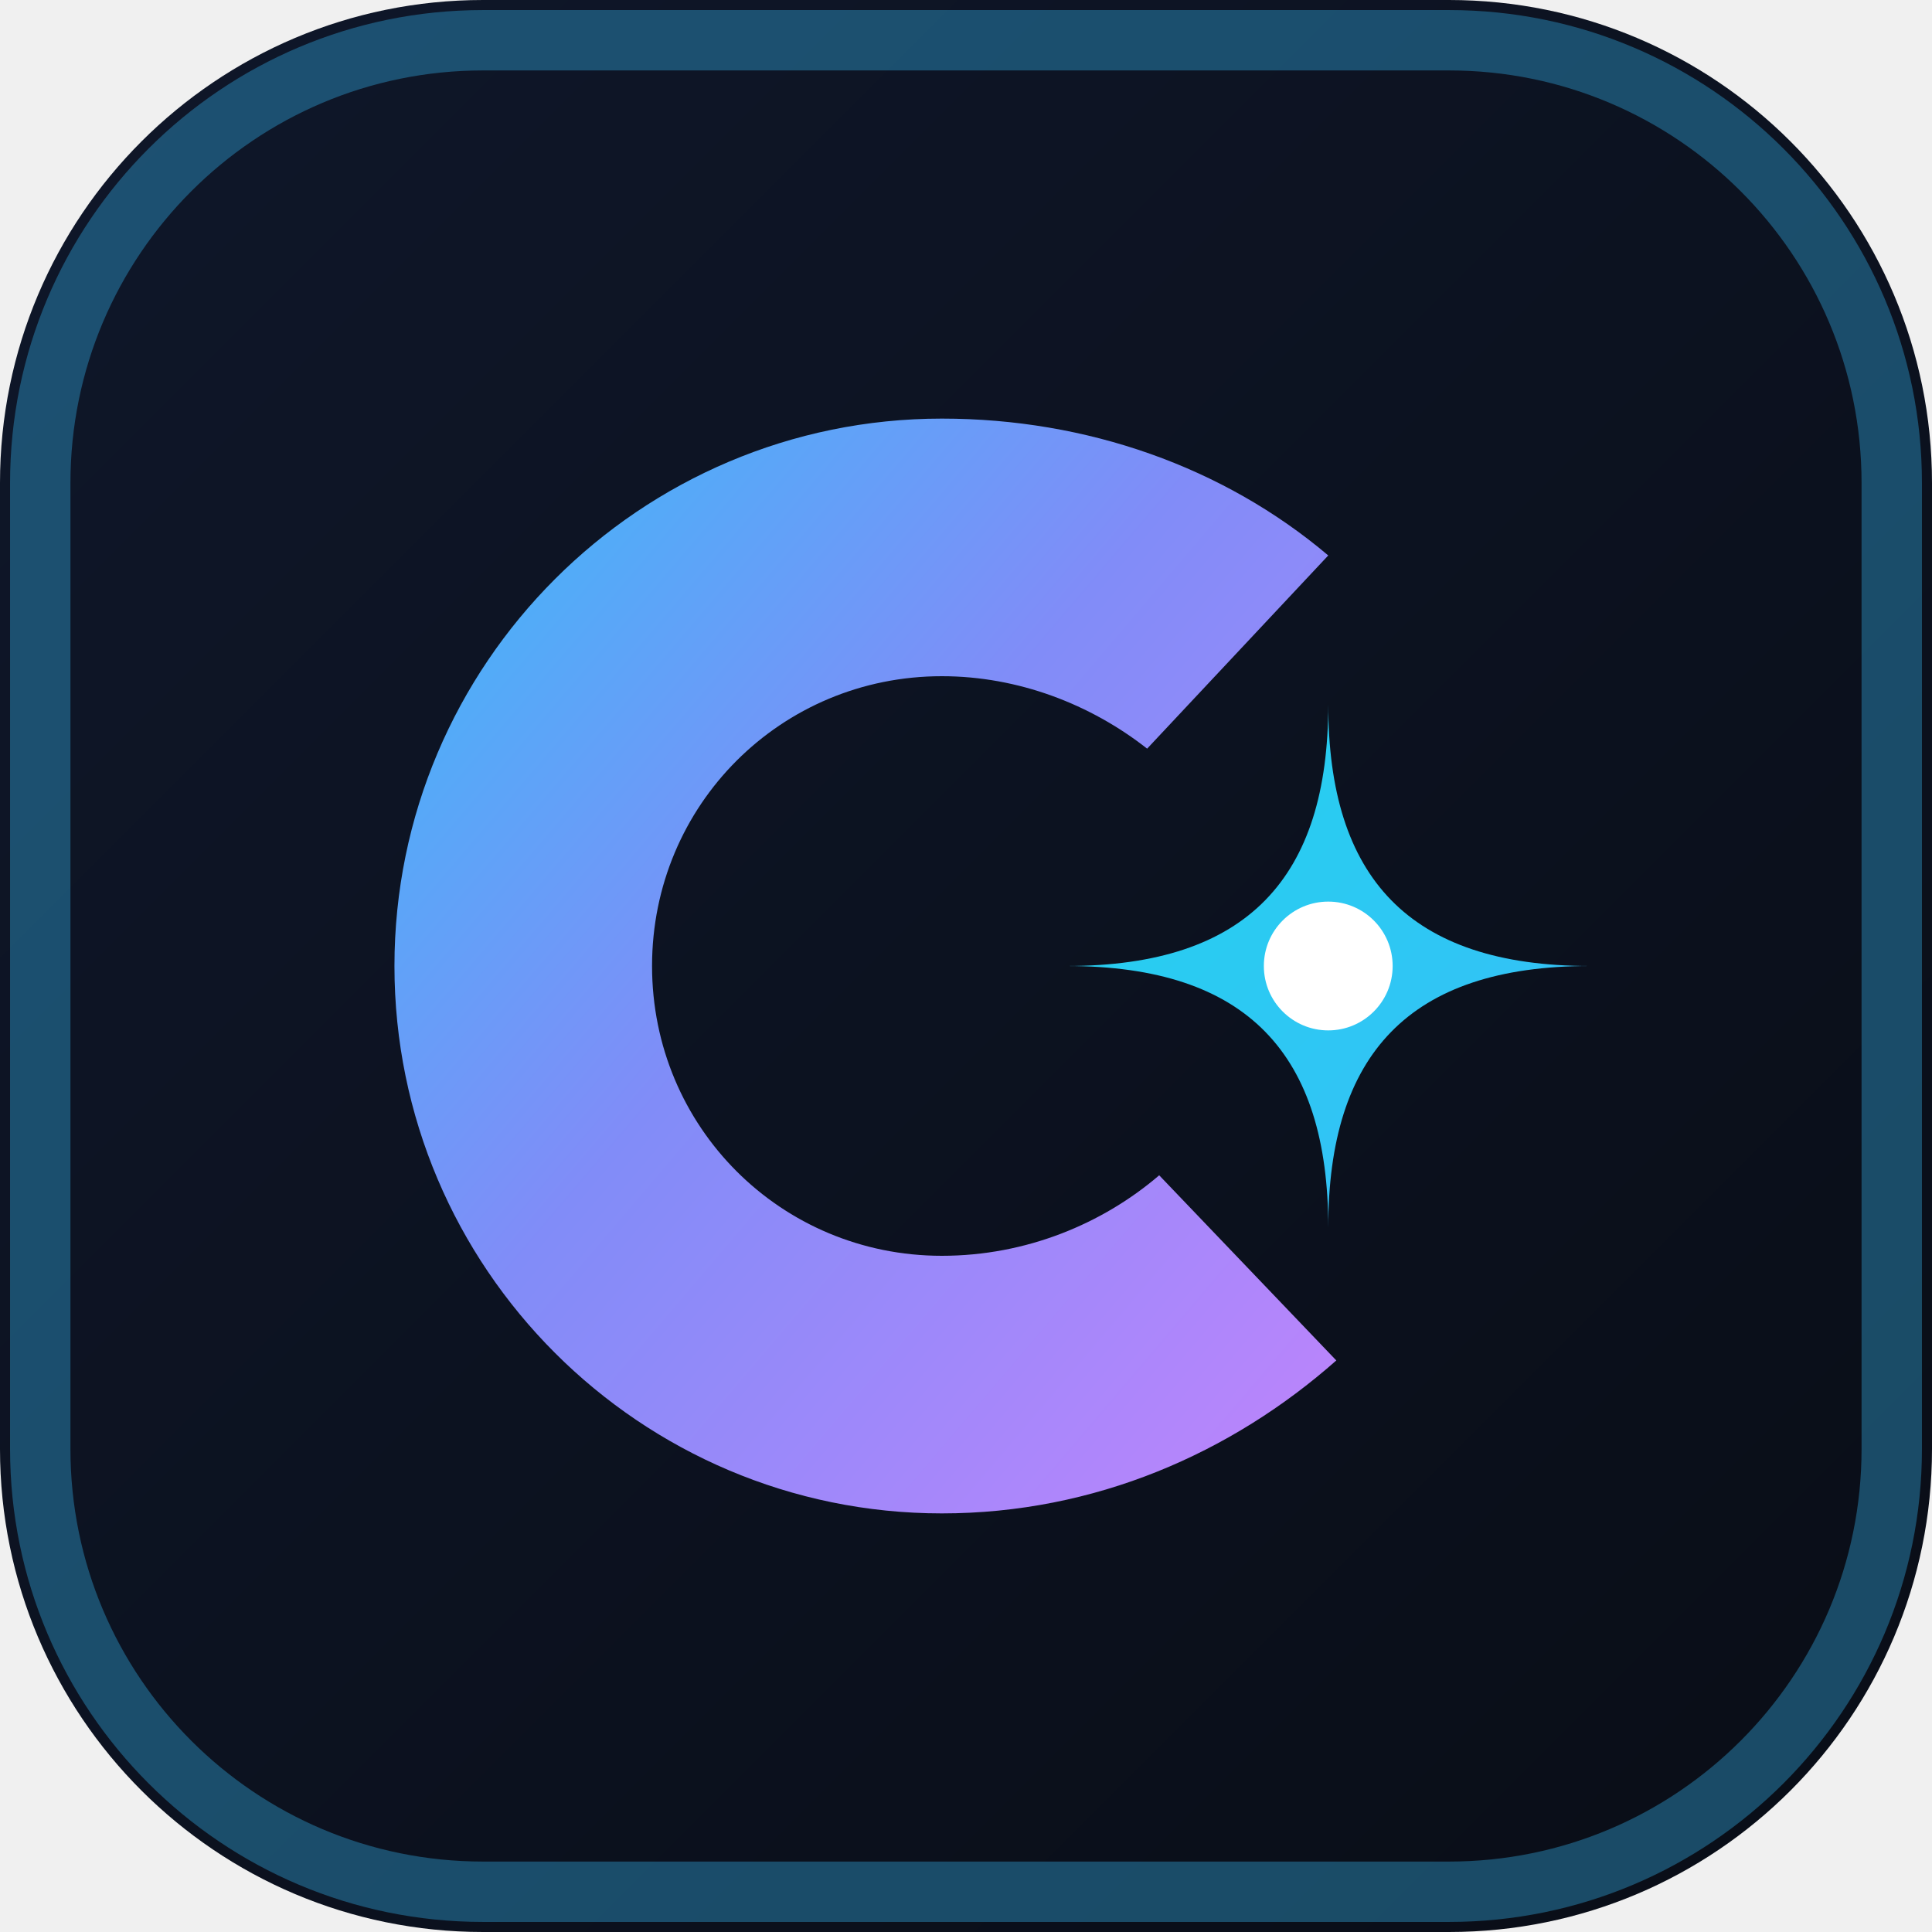
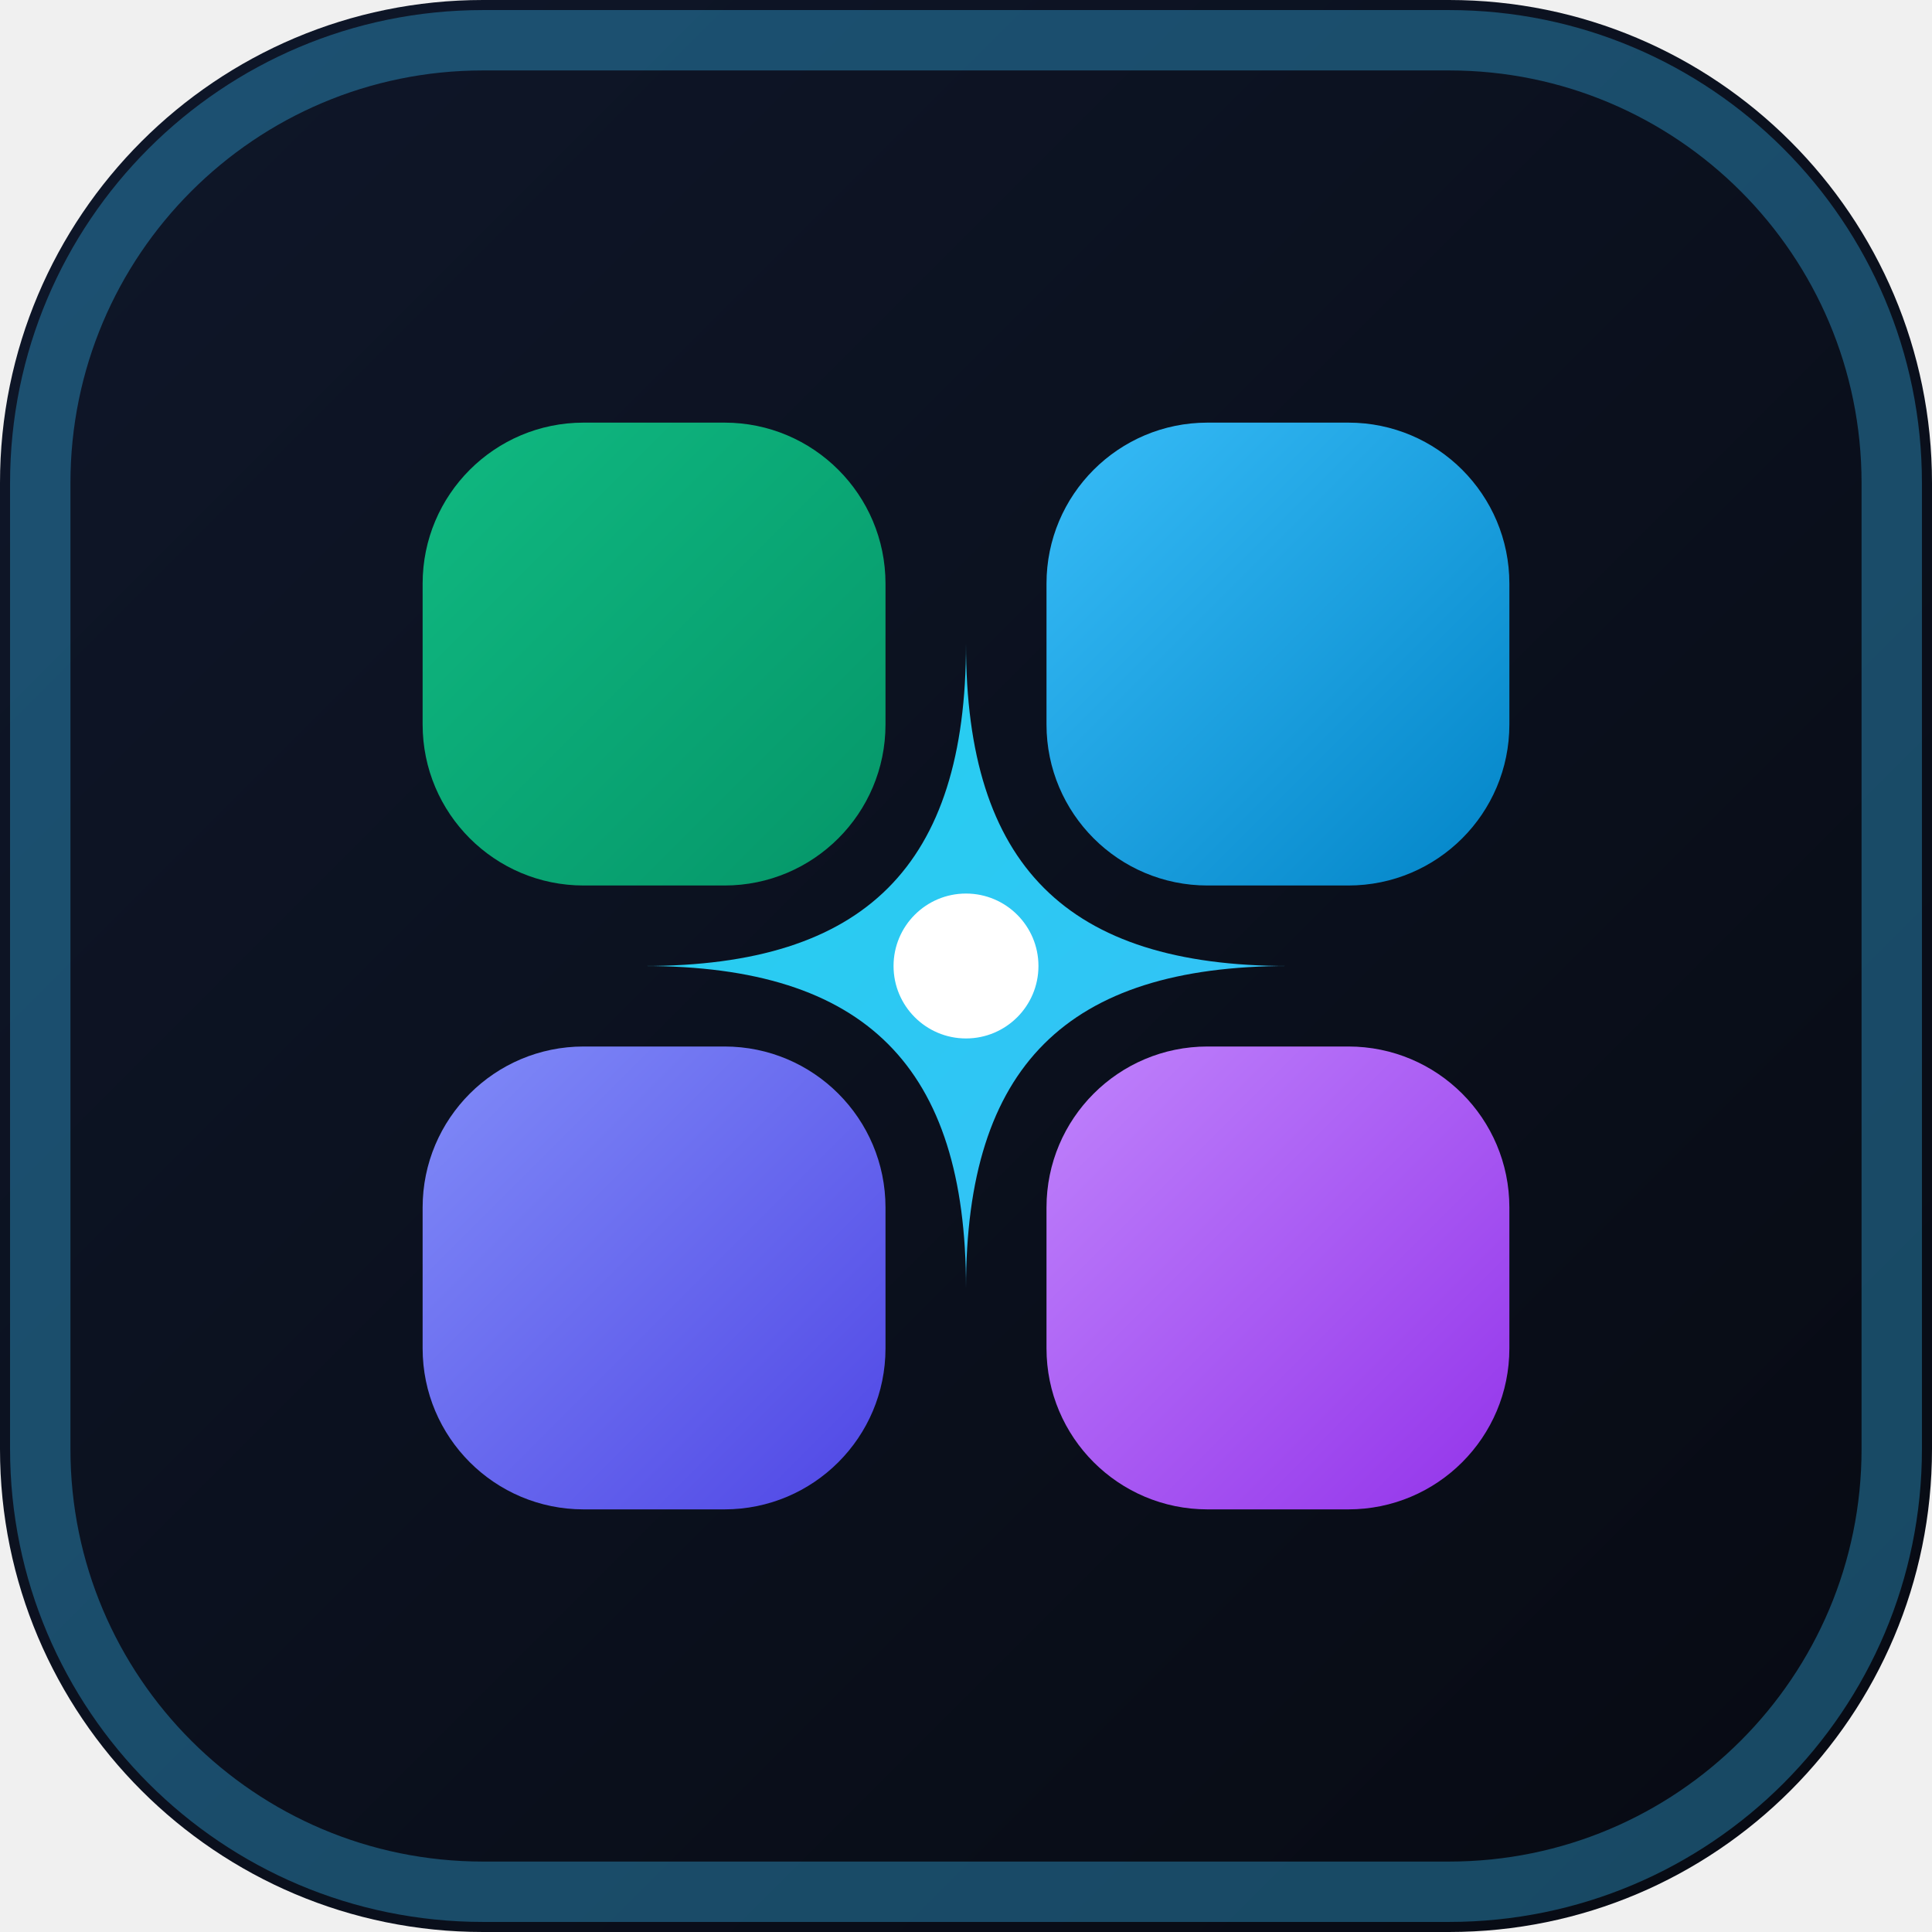
<svg xmlns="http://www.w3.org/2000/svg" viewBox="0 0 48 48" fill="none">
  <defs>
    <linearGradient id="caniuseFaviconBg" x1="0%" y1="0%" x2="100%" y2="100%">
      <stop offset="0%" stop-color="#0f172a" />
-       <stop offset="100%" stop-color="#090d16" />
+       <stop offset="100%" stop-color="#070a12" />
    </linearGradient>
-     <linearGradient id="caniuseFaviconGlyph" x1="0%" y1="0%" x2="100%" y2="100%">
+     <linearGradient id="favTile1" x1="0%" y1="0%" x2="100%" y2="100%">
+       <stop offset="0%" stop-color="#10b981" />
+       <stop offset="100%" stop-color="#059669" />
+     </linearGradient>
+     <linearGradient id="favTile2" x1="0%" y1="0%" x2="100%" y2="100%">
      <stop offset="0%" stop-color="#38bdf8" />
-       <stop offset="45%" stop-color="#818cf8" />
-       <stop offset="100%" stop-color="#c084fc" />
+       <stop offset="100%" stop-color="#0284c7" />
    </linearGradient>
-     <linearGradient id="caniuseFaviconSpark" x1="0%" y1="0%" x2="100%" y2="100%">
+     <linearGradient id="favTile3" x1="0%" y1="0%" x2="100%" y2="100%">
+       <stop offset="0%" stop-color="#818cf8" />
+       <stop offset="100%" stop-color="#4f46e5" />
+     </linearGradient>
+     <linearGradient id="favTile4" x1="0%" y1="0%" x2="100%" y2="100%">
+       <stop offset="0%" stop-color="#c084fc" />
+       <stop offset="100%" stop-color="#9333ea" />
+     </linearGradient>
+     <linearGradient id="favSpark" x1="0%" y1="0%" x2="100%" y2="100%">
      <stop offset="0%" stop-color="#22d3ee" />
      <stop offset="100%" stop-color="#38bdf8" />
    </linearGradient>
  </defs>
  <rect width="48" height="48" rx="12" fill="url(#caniuseFaviconBg)" />
  <rect x="1" y="1" width="46" height="46" rx="11" stroke="rgba(56, 189, 248, 0.35)" stroke-width="1.5" />
-   <path d="M33 13.8C30.4 11.6 27 10.4 23.4 10.4C15.9 10.4 9.8 16.5 9.8 24C9.8 31.5 15.9 37.6 23.4 37.6C27.2 37.6 30.6 36.1 33.2 33.8L28.8 29.2C27.4 30.4 25.5 31.2 23.4 31.2C19.4 31.2 16.2 28 16.2 24C16.2 20 19.4 16.8 23.4 16.8C25.3 16.8 27.1 17.5 28.5 18.6L33 13.8Z" fill="url(#caniuseFaviconGlyph)" />
-   <path d="M33 17.5C33 21.8 35 24 39.5 24C35 24 33 26.2 33 30.5C33 26.2 31 24 26.5 24C31 24 33 21.8 33 17.5Z" fill="url(#caniuseFaviconSpark)" />
-   <circle cx="33" cy="24" r="1.6" fill="#ffffff" />
+   <rect x="10.5" y="10.5" width="11.5" height="11.5" rx="4" fill="url(#favTile1)" />
+   <rect x="26" y="10.5" width="11.5" height="11.5" rx="4" fill="url(#favTile2)" />
+   <rect x="10.5" y="26" width="11.5" height="11.5" rx="4" fill="url(#favTile3)" />
+   <rect x="26" y="26" width="11.5" height="11.5" rx="4" fill="url(#favTile4)" />
+   <path d="M24 16C24 21.5 21.5 24 16 24C21.5 24 24 26.5 24 32C24 26.5 26.5 24 32 24C26.5 24 24 21.5 24 16Z" fill="url(#favSpark)" />
+   <circle cx="24" cy="24" r="1.8" fill="#ffffff" />
</svg>
